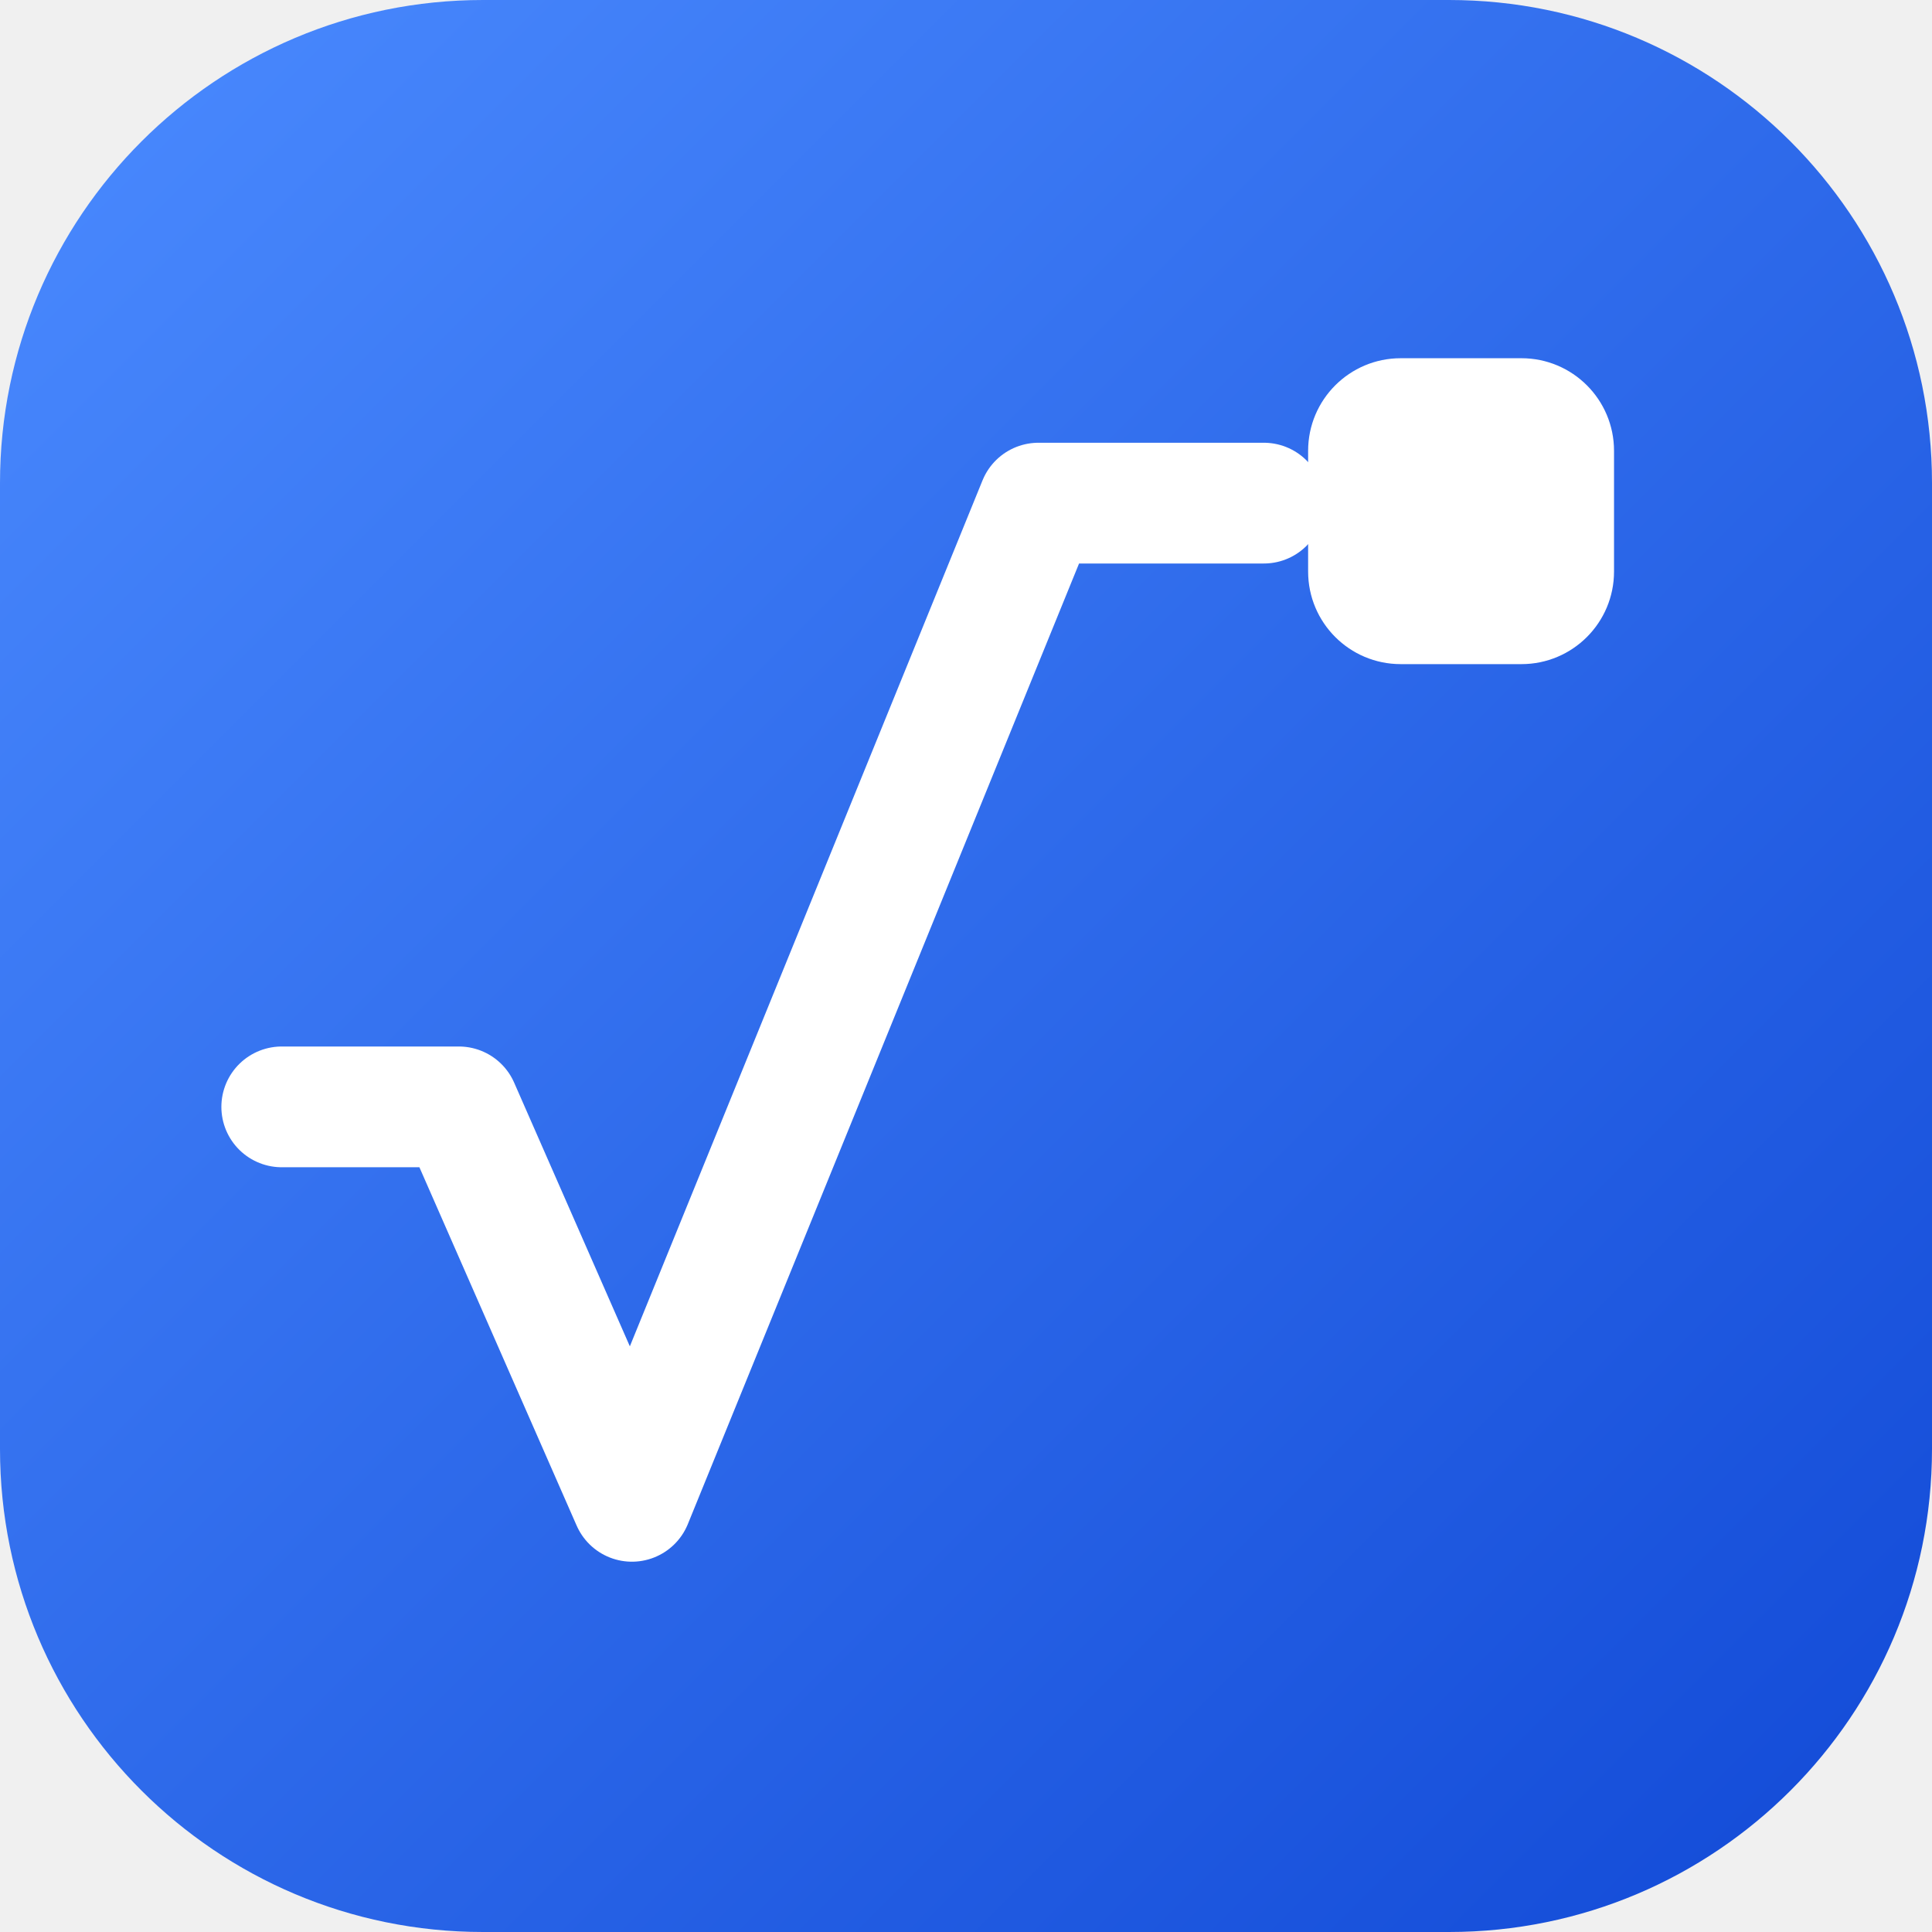
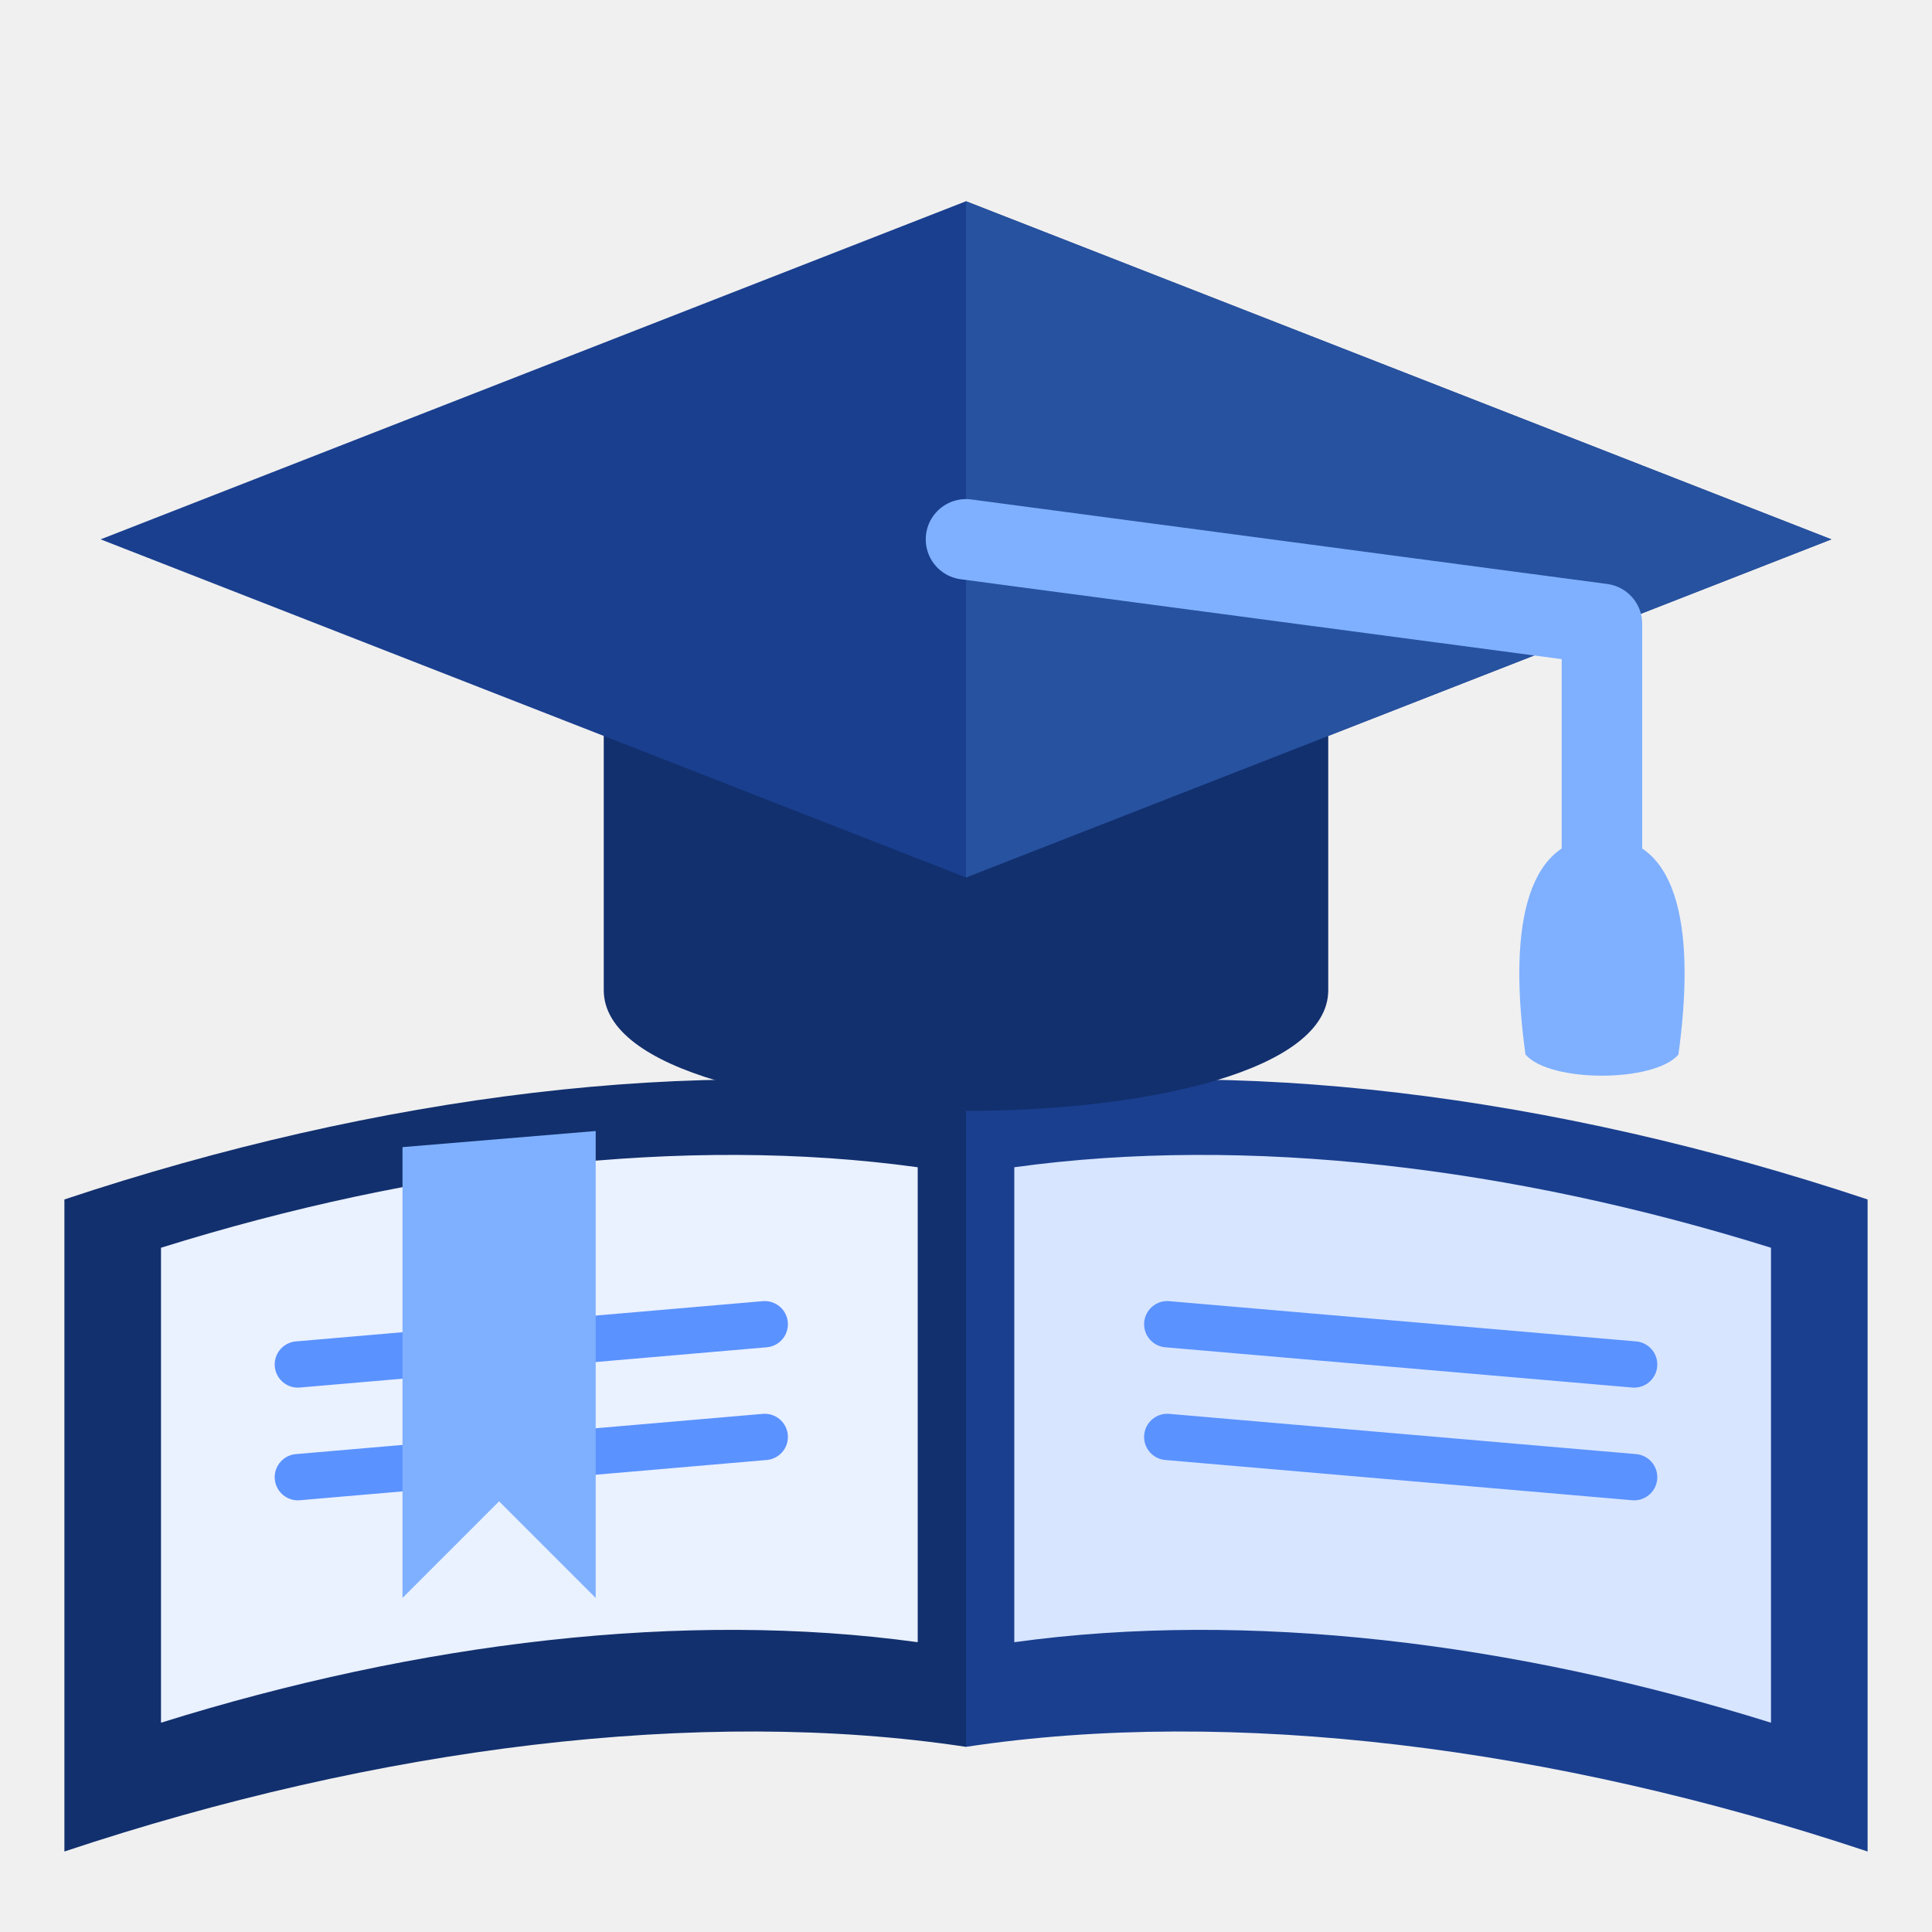
<svg xmlns="http://www.w3.org/2000/svg" viewBox="0 0 48 48">
-   <defs>
-     <linearGradient id="g" x1="0" y1="0" x2="1" y2="1">
-       <stop offset="0" stop-color="#4b8bff" />
-       <stop offset="1" stop-color="#1149d6" />
-     </linearGradient>
-   </defs>
-   <rect width="48" height="48" rx="12" fill="url(#g)" />
-   <path d="M7 27.5h4.4l4.3 9.8L25.8 12.5h5.6" fill="none" stroke="#fff" stroke-width="3" stroke-linecap="round" stroke-linejoin="round" />
-   <rect x="32.5" y="8.9" width="7.6" height="7.6" rx="2.3" fill="#fff" />
+   <path d="M1.6 29.8C9.4 27.2 17.4 26.2 24 27.2V43.4C17.4 42.4 9.4 43.4 1.6 46Z" fill="#12306e" />
+   <path d="M46.4 29.8C38.6 27.2 30.6 26.2 24 27.2V43.4C30.6 42.4 38.6 43.4 46.4 46Z" fill="#1a3f8f" />
+   <path d="M4 31C10.4 29 17 28.2 22.8 29V40.8C17 40 10.4 40.8 4 42.8Z" fill="#eaf1ff" />
+   <path d="M44 31C37.6 29 31 28.2 25.2 29V40.8C31 40 37.6 40.8 44 42.8Z" fill="#d7e5ff" />
+   <path d="M7.4 33.9 19 32.9M7.4 36.7 19 35.7M40.6 33.9 29 32.9M40.6 36.7 29 35.7" stroke="#5a92ff" stroke-width="1.15" stroke-linecap="round" />
+   <path d="M10 28.5v11.2l2.4-2.4 2.4 2.4V28.1Z" fill="#7fb0ff" />
+   <path d="M15 15v9.6c0 4 18 4 18 0V15Z" fill="#12306e" />
+   <path d="M24 5 45.5 13.4 24 21.8 2.5 13.4Z" fill="#1a3f8f" />
+   <path d="M24 5 45.5 13.4 24 21.8Z" fill="#27529f" />
+   <path d="M24 13.4 39.8 15.5v5.9" fill="none" stroke="#7fb0ff" stroke-width="2" stroke-linecap="round" stroke-linejoin="round" />
+   <path d="M39.8 20.8c-2 0-2.3 2.5-1.9 5.4.6.7 3.2.7 3.8 0 .4-2.9.1-5.4-1.9-5.4Z" fill="#7fb0ff" />
</svg>
